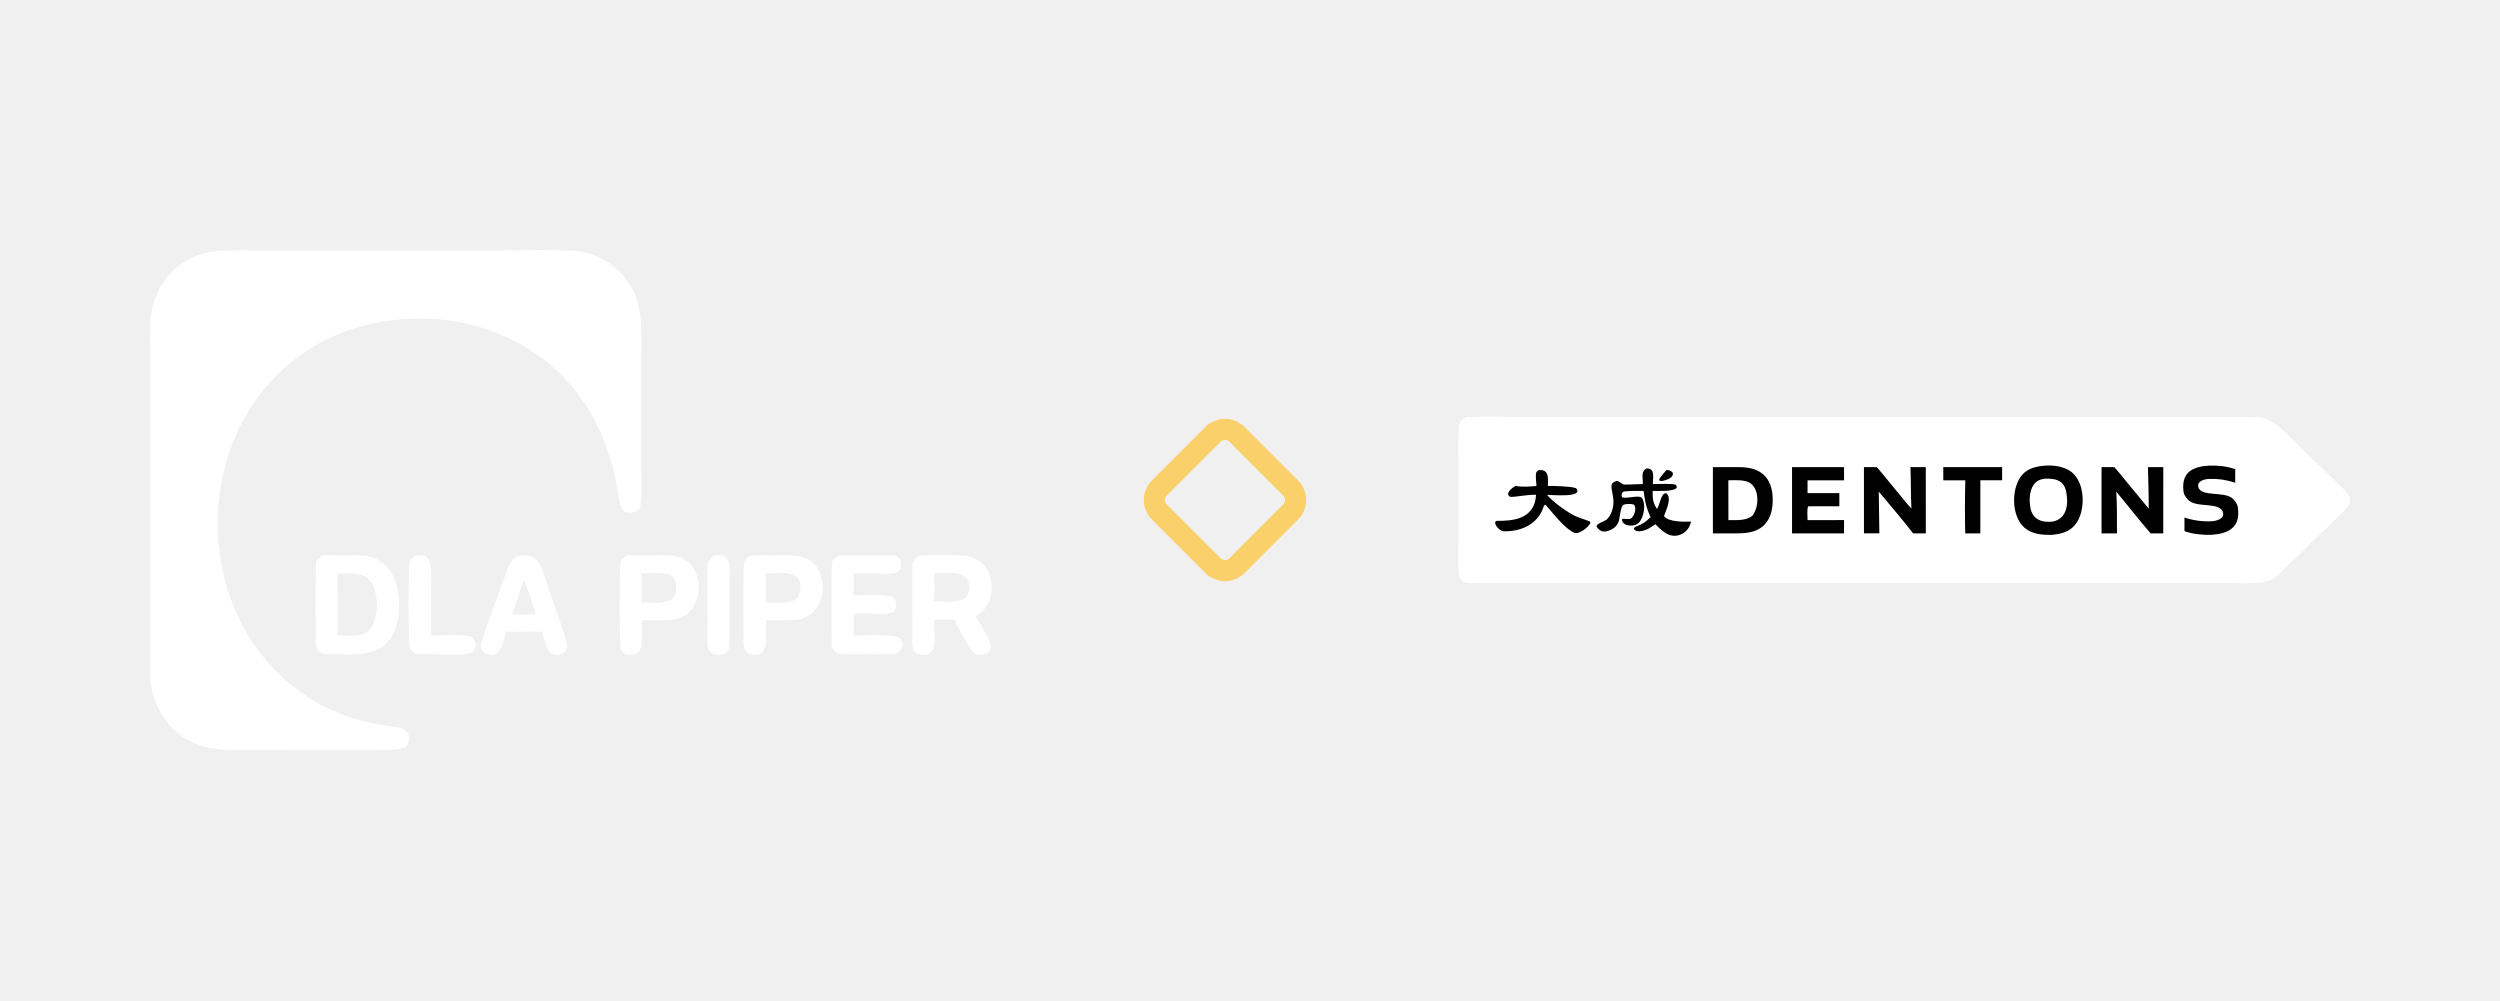
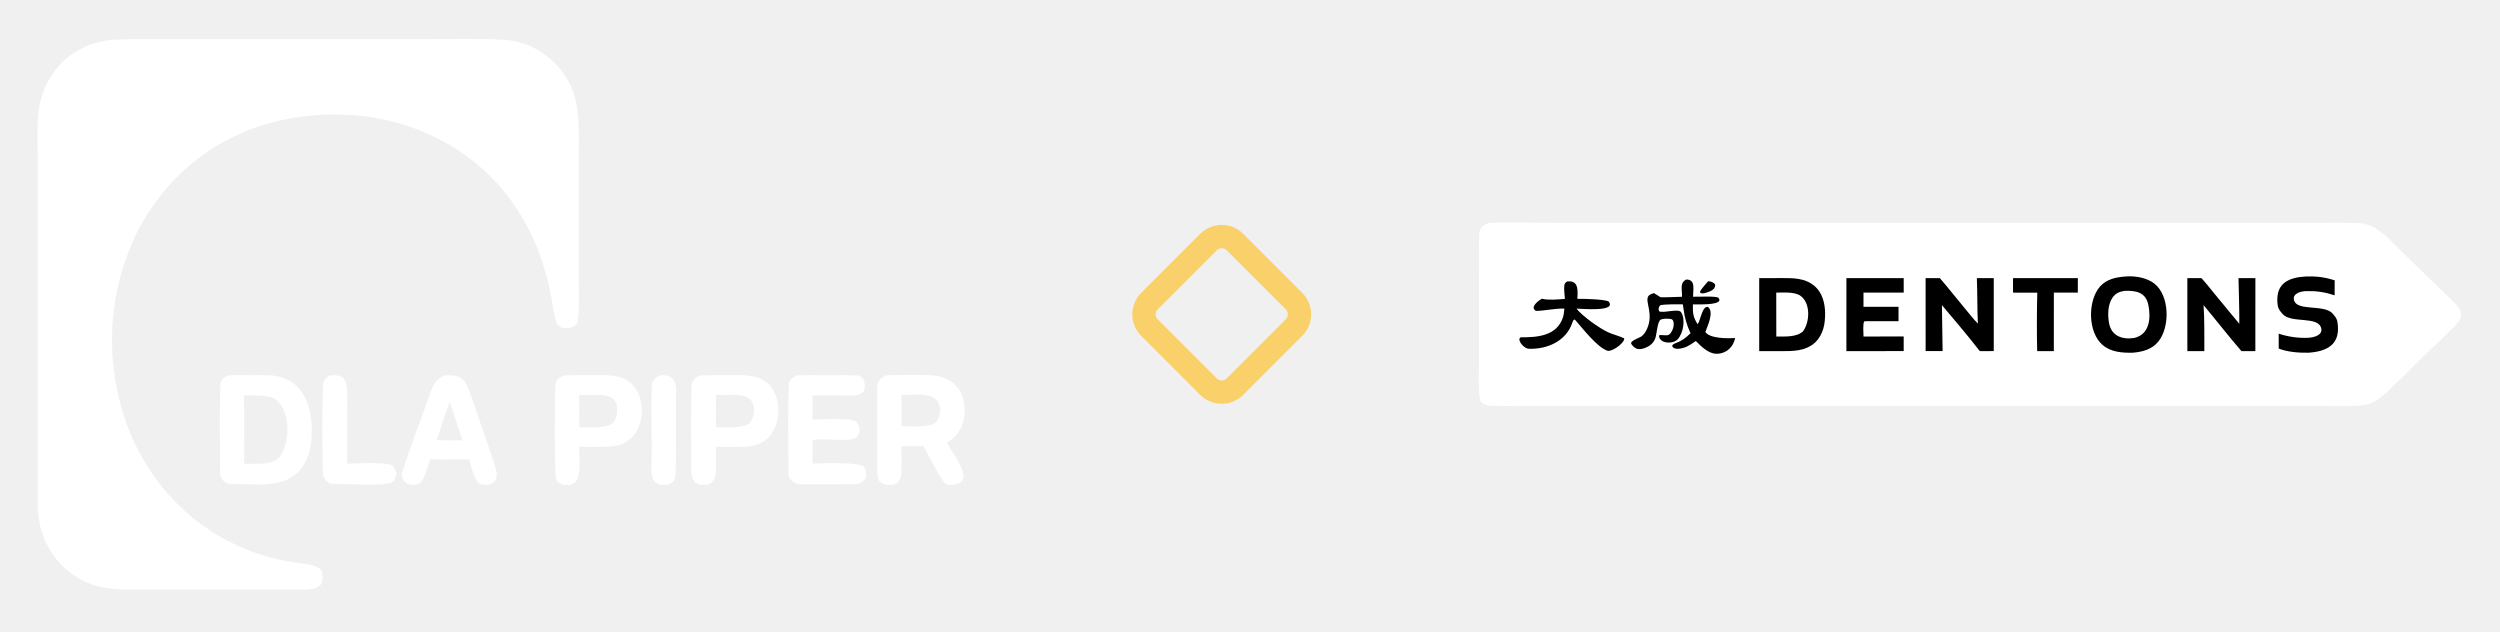
- <svg xmlns="http://www.w3.org/2000/svg" width="300" height="120" viewBox="0 0 300 120" fill="none">
+ <svg xmlns="http://www.w3.org/2000/svg" width="272.32" height="68.8" viewBox="13.92 25.76 272.32 68.8" fill="none">
  <path d="M26.8 30.073C27.558 30.006 28.592 30.029 29.362 30.029L60.645 30.03C63.2 30.03 66.577 29.924 69.071 30.111C70.067 30.192 71.04 30.462 71.938 30.908C73.964 31.907 75.688 33.726 76.409 35.913C77.11 38.038 76.96 40.554 76.96 42.781L76.96 56.24C76.961 57.432 77.075 59.755 76.8 60.938C76.681 61.452 75.297 61.697 74.932 61.356C74.853 61.282 74.617 61.176 74.58 61.022C74.244 60.069 74.128 59.031 73.948 58.033C73.815 57.3 73.65 56.572 73.454 55.853C71.814 49.712 68.271 44.673 62.803 41.494C59.675 39.698 56.2 38.616 52.62 38.322C42.873 37.577 34.142 41.593 29.219 50.351C26.647 55.178 25.637 60.708 26.334 66.153C27.642 76.991 35.391 85.499 46.099 87.041C46.902 87.157 48.065 87.234 48.746 87.698C49.165 87.984 49.158 89.132 48.831 89.487C48.446 89.904 47.652 89.984 47.11 89.991C45.746 89.998 44.376 89.988 43.009 89.986L30.407 89.989C28.496 89.99 26.479 90.098 24.614 89.618C20.636 88.595 18.026 84.926 18.027 80.788C18.028 77.63 18.031 74.465 18.031 71.304L18.027 42.857C18.027 41.257 17.917 39.322 18.139 37.765C18.791 33.182 22.343 30.157 26.8 30.073Z" fill="white" />
  <path d="M38.71 66.664C39.258 66.606 40.361 66.632 40.956 66.63C41.847 66.662 42.811 66.57 43.694 66.674C47.358 67.109 48.178 70.824 47.807 73.984C47.647 75.339 47.072 76.684 46.021 77.518C44.042 78.962 41.553 78.423 39.252 78.499C38.515 78.523 37.887 78.026 37.891 77.249C37.907 74.003 37.781 70.7 37.945 67.465C37.961 67.15 38.467 66.792 38.71 66.664ZM40.496 76.266C41.797 76.254 43.449 76.489 44.373 75.538C44.389 75.523 44.403 75.507 44.418 75.492C45.536 73.959 45.58 70.65 44.05 69.344C43.26 68.67 41.502 68.88 40.5 68.826C40.52 70.369 40.527 71.912 40.52 73.455C40.52 74.263 40.556 75.485 40.496 76.266Z" fill="white" />
  <path d="M110.361 66.656C111.559 66.597 115.34 66.504 116.355 66.786C117.27 67.04 118.063 67.586 118.532 68.437C119.045 69.37 119.124 70.714 118.83 71.734C118.547 72.716 117.936 73.487 117.055 73.976C117.711 75.242 120.638 78.689 117.283 78.567C116.925 78.555 116.681 78.181 116.498 77.918C115.947 77.084 114.996 75.271 114.505 74.352C113.702 74.364 112.898 74.384 112.096 74.36C112.143 75.333 112.146 76.35 112.108 77.319C112.096 77.611 111.934 78.046 111.758 78.243C111.277 78.784 110.074 78.683 109.661 78.101C109.545 77.939 109.486 77.353 109.484 77.15C109.464 74.325 109.478 71.5 109.473 68.675C109.472 67.607 109.365 67.251 110.361 66.656ZM112.097 72.178C113.26 72.159 115.12 72.414 115.909 71.714C116.259 71.095 116.453 70.724 116.272 69.987C115.847 68.251 113.446 68.88 112.102 68.764C112.115 69.675 112.172 71.303 112.097 72.178Z" fill="white" />
  <path d="M90.165 66.665C90.278 66.659 90.392 66.654 90.507 66.649C91.332 66.618 92.271 66.626 93.108 66.63C94.656 66.639 96.424 66.424 97.644 67.618C99.078 69.02 99.048 71.931 97.668 73.365C96.5 74.581 94.921 74.423 93.414 74.433C92.891 74.441 92.432 74.447 91.907 74.416C91.91 74.754 91.931 75.135 91.916 75.468C91.865 76.678 92.278 78.635 90.483 78.588C89.477 78.562 89.267 77.911 89.216 76.993C89.213 74.024 89.162 71.045 89.24 68.079C89.26 67.312 89.486 66.946 90.165 66.665ZM91.906 72.303C92.969 72.287 94.872 72.471 95.607 71.817C95.994 71.228 96.126 70.682 95.996 69.96C95.937 69.618 95.742 69.315 95.458 69.123C94.551 68.507 92.84 68.904 91.9 68.754C91.913 69.937 91.915 71.12 91.906 72.303Z" fill="white" />
  <path d="M75.273 66.663C75.444 66.655 75.615 66.648 75.785 66.643C76.618 66.621 77.504 66.629 78.346 66.63C79.828 66.632 81.632 66.461 82.785 67.633C84.231 69.103 84.178 71.939 82.742 73.404C81.607 74.562 80.157 74.42 78.704 74.431C78.122 74.439 77.592 74.443 77.009 74.419C77.013 75.36 77.172 76.977 76.869 77.82C76.775 78.081 76.6 78.347 76.342 78.462C75.972 78.625 75.438 78.652 75.062 78.496C74.841 78.404 74.6 78.21 74.514 77.976C74.295 77.385 74.333 68.812 74.422 67.746C74.442 67.51 74.507 67.317 74.603 67.103C74.877 66.866 74.949 66.819 75.273 66.663ZM77.004 72.301C78.007 72.292 79.984 72.458 80.69 71.845C80.915 71.516 81.055 71.323 81.112 70.909C81.501 68.071 78.669 68.939 76.998 68.76C77.019 69.864 77.036 71.195 77.004 72.301Z" fill="white" />
  <path d="M62.368 66.658C64.176 66.545 64.582 67.009 65.174 68.7L66.921 73.777C67.293 74.851 67.641 75.816 67.96 76.959C68.315 78.226 67.327 78.839 66.252 78.485C65.655 78.288 65.199 76.423 65.021 75.802L63.54 75.799C62.722 75.805 61.553 75.846 60.766 75.776C60.565 76.433 60.129 78.303 59.43 78.518C58.523 78.798 57.413 78.216 57.779 77.07C58.7 74.181 59.817 71.343 60.825 68.481C61.148 67.563 61.434 67.027 62.368 66.658ZM61.449 73.714C61.972 73.728 62.496 73.732 63.02 73.726L64.292 73.722C64.216 73.444 62.958 69.626 62.914 69.584C62.335 70.829 61.98 72.437 61.449 73.714Z" fill="white" />
  <path d="M100.669 66.66C102.06 66.584 103.518 66.665 104.912 66.635C105.751 66.618 106.643 66.629 107.482 66.663C108.059 67.008 108.094 67.152 108.124 67.845C108.179 69.118 106.313 68.833 105.452 68.833C104.437 68.841 103.422 68.84 102.406 68.829C102.446 69.586 102.452 70.707 102.408 71.456C103.275 71.423 106.569 71.286 107.09 71.638C107.334 71.802 107.479 72.069 107.531 72.357C107.583 72.653 107.546 72.977 107.369 73.226C107.255 73.387 107.076 73.513 106.887 73.567C105.896 73.85 103.663 73.494 102.478 73.67C102.387 73.833 102.423 73.937 102.426 74.15C102.432 74.851 102.449 75.566 102.407 76.266C103.159 76.231 107.556 76.045 108.007 76.608C108.564 77.301 108.324 78.489 106.932 78.502C105.185 78.518 103.175 78.522 101.41 78.514C100.652 78.529 99.797 78.233 99.801 77.275C99.812 74.031 99.711 70.726 99.847 67.488C99.859 67.177 100.434 66.793 100.669 66.66Z" fill="white" />
  <path d="M49.817 66.664C50.842 66.532 51.572 66.723 51.691 67.929C51.785 68.888 51.743 69.872 51.743 70.838L51.74 76.266C52.593 76.24 55.912 76.087 56.516 76.412C56.886 76.611 56.996 76.963 57.112 77.344C56.958 77.9 56.934 78.197 56.359 78.415C54.706 78.72 52.099 78.442 50.366 78.479C49.645 78.495 49.099 77.981 49.084 77.207C49.024 74.041 48.987 70.822 49.105 67.657C49.122 67.19 49.487 66.903 49.817 66.664Z" fill="white" />
  <path d="M86.027 66.62C87.927 66.621 87.544 68.252 87.545 69.734L87.547 73.028C87.547 74.543 87.579 76.077 87.503 77.587C87.471 78.214 86.997 78.474 86.465 78.578C86.387 78.579 86.309 78.579 86.231 78.579C84.684 78.57 84.882 77.273 84.898 76.056C84.934 73.22 84.832 70.349 84.919 67.518C85.005 67.37 85.097 67.226 85.196 67.086C85.428 66.765 85.657 66.675 86.027 66.62Z" fill="white" />
  <path d="M138.685 59.22C138.788 58.972 138.938 58.747 139.128 58.558L145.556 52.13C145.745 51.94 145.971 51.789 146.218 51.687C146.466 51.584 146.732 51.531 147 51.531C147.268 51.531 147.534 51.584 147.781 51.687C148.029 51.789 148.254 51.94 148.444 52.13L154.872 58.558C155.062 58.747 155.212 58.972 155.315 59.22C155.418 59.468 155.47 59.734 155.47 60.002C155.47 60.27 155.418 60.536 155.315 60.783C155.212 61.031 155.062 61.256 154.872 61.446L148.444 67.874C148.254 68.064 148.029 68.214 147.781 68.317C147.534 68.42 147.268 68.472 147 68.472C146.732 68.472 146.466 68.42 146.218 68.317C145.971 68.214 145.745 68.064 145.556 67.874L139.128 61.446C138.938 61.256 138.788 61.031 138.685 60.783C138.582 60.536 138.529 60.27 138.529 60.002C138.529 59.734 138.582 59.468 138.685 59.22Z" stroke="#FAD06B" stroke-width="2.541" stroke-linecap="round" />
  <path d="M176.118 50.036C178.03 49.961 180.451 50.026 182.388 50.026L266.337 50.028C267.779 50.027 269.213 50.012 270.654 50.052C272.755 50.109 273.83 51.511 275.189 52.83L278.398 55.947L280.543 58.025C281.782 59.227 282.769 59.931 281.164 61.438C280.865 61.719 280.488 62.078 280.198 62.375C279.074 63.533 277.74 64.637 276.649 65.81C276.148 66.338 275.524 66.914 275.001 67.418C274.231 68.161 273.099 69.415 272.071 69.725C270.801 70.108 268.851 69.98 267.524 69.977L263.72 69.974L179.209 69.981C178.328 69.982 177.448 69.992 176.563 69.973C176.066 69.993 175.227 69.807 175.125 69.215C174.931 68.091 175.02 66.497 175.021 65.372L175.025 59.063L175.02 54.156C175.019 53.252 175.006 52.348 175.034 51.444C175.059 50.643 175.361 50.289 176.118 50.036Z" fill="white" />
  <path d="M245.519 55.872C246.532 55.8 247.79 56.009 248.607 56.664C250.271 57.996 250.303 61.407 249.013 62.978C248.325 63.817 247.309 64.09 246.235 64.18C245.067 64.201 243.872 64.123 242.949 63.335C241.329 61.952 241.314 58.515 242.67 56.97C243.389 56.151 244.466 55.939 245.519 55.872Z" fill="black" />
  <path d="M245.302 57.445C246.575 57.39 247.647 57.585 247.932 58.962C248.227 60.388 248.097 62.202 246.367 62.58C245.033 62.77 243.897 62.327 243.649 60.934C243.498 60.087 243.512 58.944 244.023 58.195C244.345 57.723 244.744 57.548 245.302 57.445Z" fill="white" />
  <path d="M205.547 56.059L207.68 56.052C209.089 56.049 210.529 55.971 211.644 56.977C212.434 57.689 212.71 58.822 212.725 59.833C212.743 61.013 212.544 62.151 211.68 63.03C210.568 64.073 209.112 64.01 207.69 64.008L205.547 64.007L205.547 56.059Z" fill="black" />
  <path d="M207.403 57.634C208.182 57.629 209.429 57.531 210.055 57.99C211.169 58.807 211.064 60.862 210.31 61.861C209.567 62.515 208.37 62.408 207.409 62.415L207.403 57.634Z" fill="white" />
  <path d="M257.755 56.057L259.595 56.054L259.591 64.005L258.08 64.008C256.718 62.447 255.304 60.613 253.95 58.999C254.054 60.441 254.035 62.534 254.035 64.005L252.185 64.006L252.184 56.056L253.715 56.056C254.162 56.527 254.771 57.311 255.197 57.827L257.844 61.034C257.856 59.424 257.787 57.681 257.755 56.057Z" fill="black" />
  <path d="M229.254 56.057L231.095 56.054L231.097 64C230.651 64.02 230.033 64.003 229.572 64.004C228.352 62.423 226.749 60.534 225.45 58.998C225.485 60.666 225.51 62.335 225.524 64.003L223.675 64.001L223.672 56.057L225.224 56.055C226.149 57.127 227.037 58.276 227.953 59.359C228.419 59.91 228.858 60.502 229.369 61.012C229.286 59.374 229.323 57.694 229.254 56.057Z" fill="black" />
  <path d="M197.6 56.207C198.659 56.205 198.337 57.305 198.34 58.08C198.813 58.102 200.827 57.987 201.096 58.187C201.214 58.361 201.202 58.299 201.21 58.496C201.003 59.017 198.872 58.903 198.323 58.914C198.306 59.83 198.333 60.293 198.843 61.082C199.189 60.555 199.326 59.101 199.959 59.189C200.674 59.739 199.912 61.258 199.681 61.927C200.174 62.649 202.105 62.631 202.925 62.585C202.805 63.072 202.658 63.409 202.28 63.765C201.905 64.113 201.402 64.303 200.882 64.295C199.999 64.282 199.221 63.483 198.644 62.907C197.99 63.346 197.551 63.693 196.72 63.755C196.215 63.792 195.765 63.407 196.355 63.179C197.109 62.886 197.51 62.617 198.068 62.056C197.666 61.212 197.406 60.31 197.299 59.386L197.226 58.908C196.801 58.906 195.085 58.886 194.749 59.021C194.588 59.196 194.518 59.524 194.692 59.699C195.344 59.846 196.707 59.365 197.025 59.75C197.549 60.502 197.284 62.065 196.66 62.724C196.107 63.308 194.604 63.167 194.637 62.292C194.78 62.202 195.357 62.324 195.576 62.273C196.105 62.15 196.495 60.861 196.03 60.537C195.715 60.45 195.148 60.443 194.842 60.567C194.436 60.73 194.401 62.227 194.199 62.694C193.995 63.167 193.606 63.465 193.127 63.655C192.827 63.774 192.462 63.853 192.151 63.722C191.964 63.644 191.67 63.371 191.6 63.19C191.48 62.88 192.528 62.557 192.748 62.383C193.018 62.169 193.188 61.887 193.326 61.582C194.056 59.971 193.134 58.715 193.436 58.083C193.551 57.841 193.836 57.773 194.074 57.69C194.255 57.781 194.619 58.024 194.804 58.14C195.354 58.167 196.515 58.094 197.137 58.086C197.182 57.371 196.835 56.59 197.6 56.207Z" fill="black" />
  <path d="M215.046 56.057L221.286 56.055L221.288 57.636L216.905 57.636L216.906 59.179L220.722 59.179L220.721 60.751L217.211 60.749L216.993 60.765C216.818 60.964 216.902 62.097 216.909 62.417C218.368 62.407 219.826 62.405 221.285 62.411L221.286 64.004L215.045 64.006L215.046 56.057Z" fill="black" />
  <path d="M265.133 55.872C266.244 55.842 267.179 55.95 268.232 56.3L268.226 57.928C267.137 57.575 266.286 57.445 265.157 57.469C264.547 57.481 263.637 57.715 263.796 58.43C264.081 59.71 267.082 58.871 268 59.907C268.424 60.387 268.534 60.586 268.576 61.194C268.775 63.307 267.372 64.049 265.371 64.181C264.326 64.202 263.107 64.106 262.136 63.731L262.135 62.105C263.167 62.449 264.258 62.602 265.349 62.554C265.972 62.525 266.912 62.269 266.775 61.56C266.498 60.123 263.499 61.043 262.551 59.956C262.134 59.477 262.026 59.274 261.989 58.668C261.865 56.579 263.249 55.975 265.133 55.872Z" fill="black" />
  <path d="M184.633 56.415C184.713 56.41 184.794 56.408 184.875 56.408C185.936 56.41 185.758 57.611 185.745 58.311C186.411 58.297 188.59 58.356 189.129 58.585C190.127 59.776 186.112 59.374 185.645 59.379C186.282 60.195 188.093 61.484 189.068 61.944C189.53 62.161 190.293 62.359 190.814 62.602L190.845 62.708C190.723 63.239 189.46 64.121 189.002 63.962C187.877 63.574 186.296 61.51 185.566 60.685C185.468 60.577 185.504 60.584 185.386 60.565C185.288 60.64 185.225 60.805 185.187 60.919C184.523 62.905 182.481 63.826 180.428 63.75C180.014 63.734 179.393 63.102 179.42 62.674C179.452 62.621 179.51 62.501 179.589 62.501C181.443 62.514 183.494 62.335 184.161 60.353C184.264 60.047 184.29 59.697 184.327 59.375C183.131 59.352 182.13 59.63 181.229 59.625C180.517 59.232 181.486 58.517 181.868 58.301C182.612 58.478 183.603 58.383 184.379 58.319C184.362 57.842 184.259 57.334 184.318 56.861C184.348 56.618 184.43 56.562 184.633 56.415Z" fill="black" />
  <path d="M233.193 56.056L240.256 56.054L240.253 57.635L237.643 57.635L237.64 64.005L235.828 64.008C235.774 62.073 235.788 59.565 235.837 57.637L233.196 57.636L233.193 56.056Z" fill="black" />
  <path d="M199.983 56.397C200.24 56.391 200.63 56.523 200.748 56.766C200.805 57.337 200.127 57.532 199.696 57.663C199.453 57.719 199.332 57.766 199.125 57.654L199.103 57.539C199.219 57.229 199.74 56.7 199.983 56.397Z" fill="black" />
</svg>
